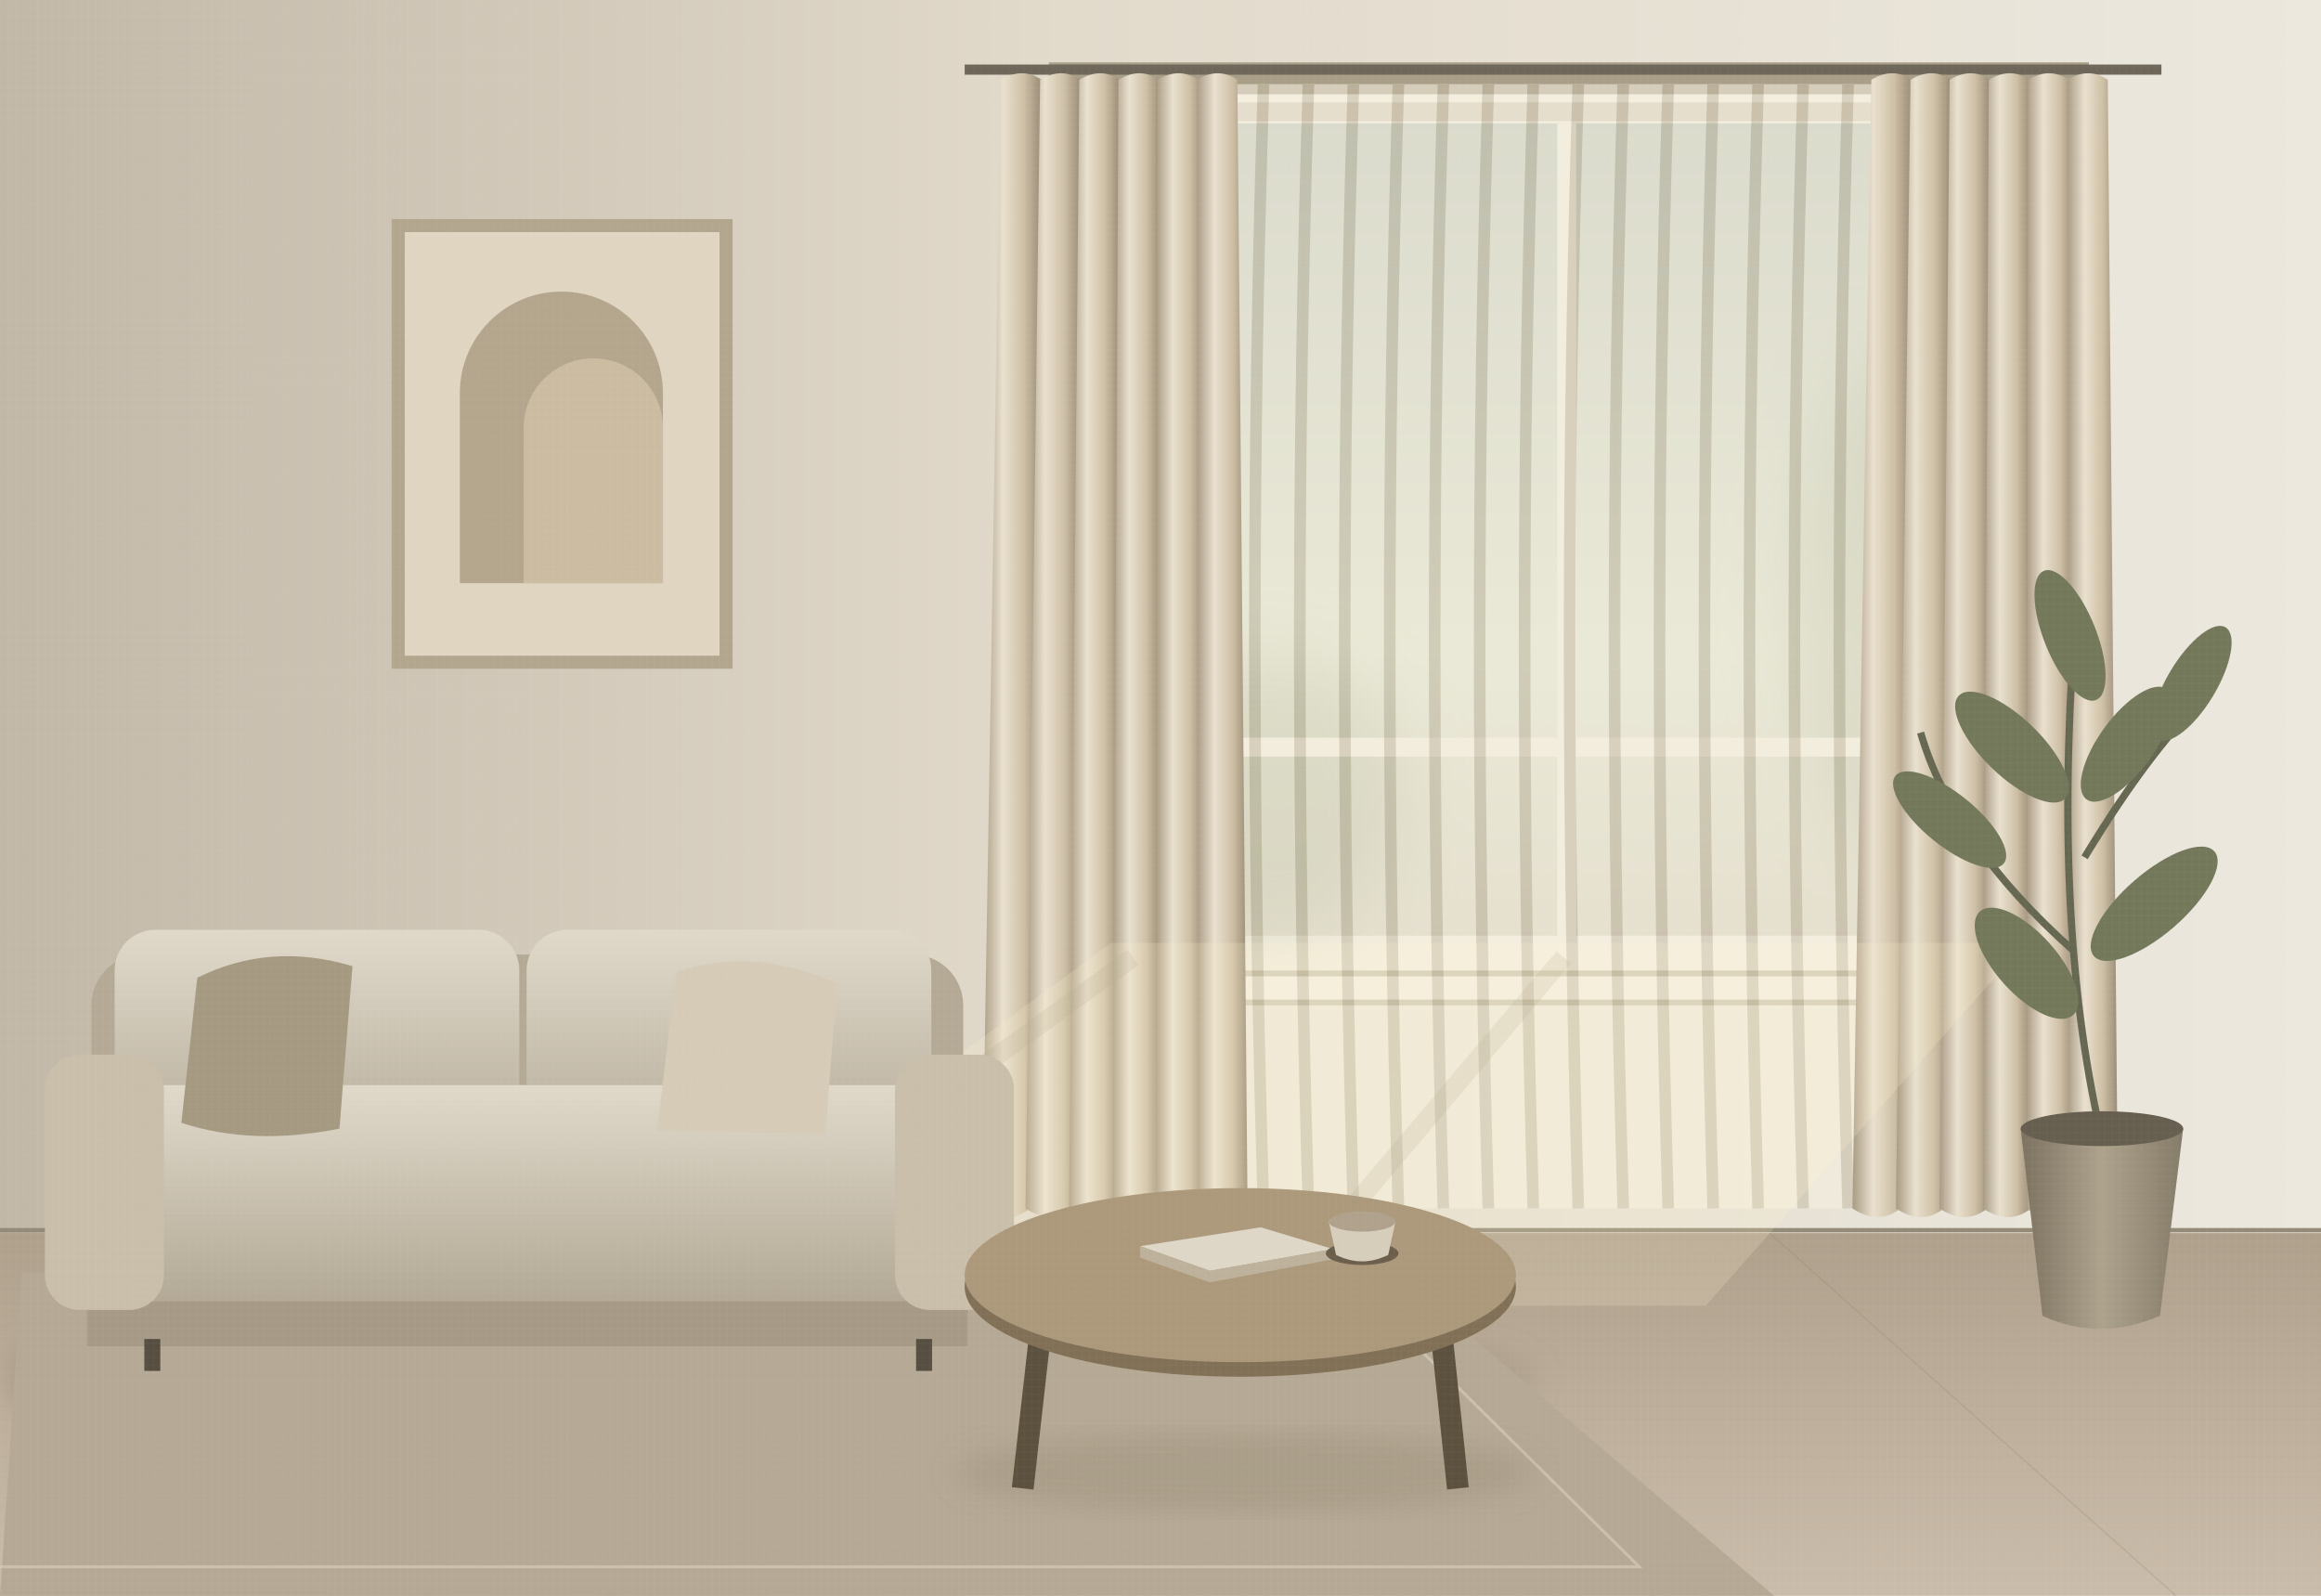
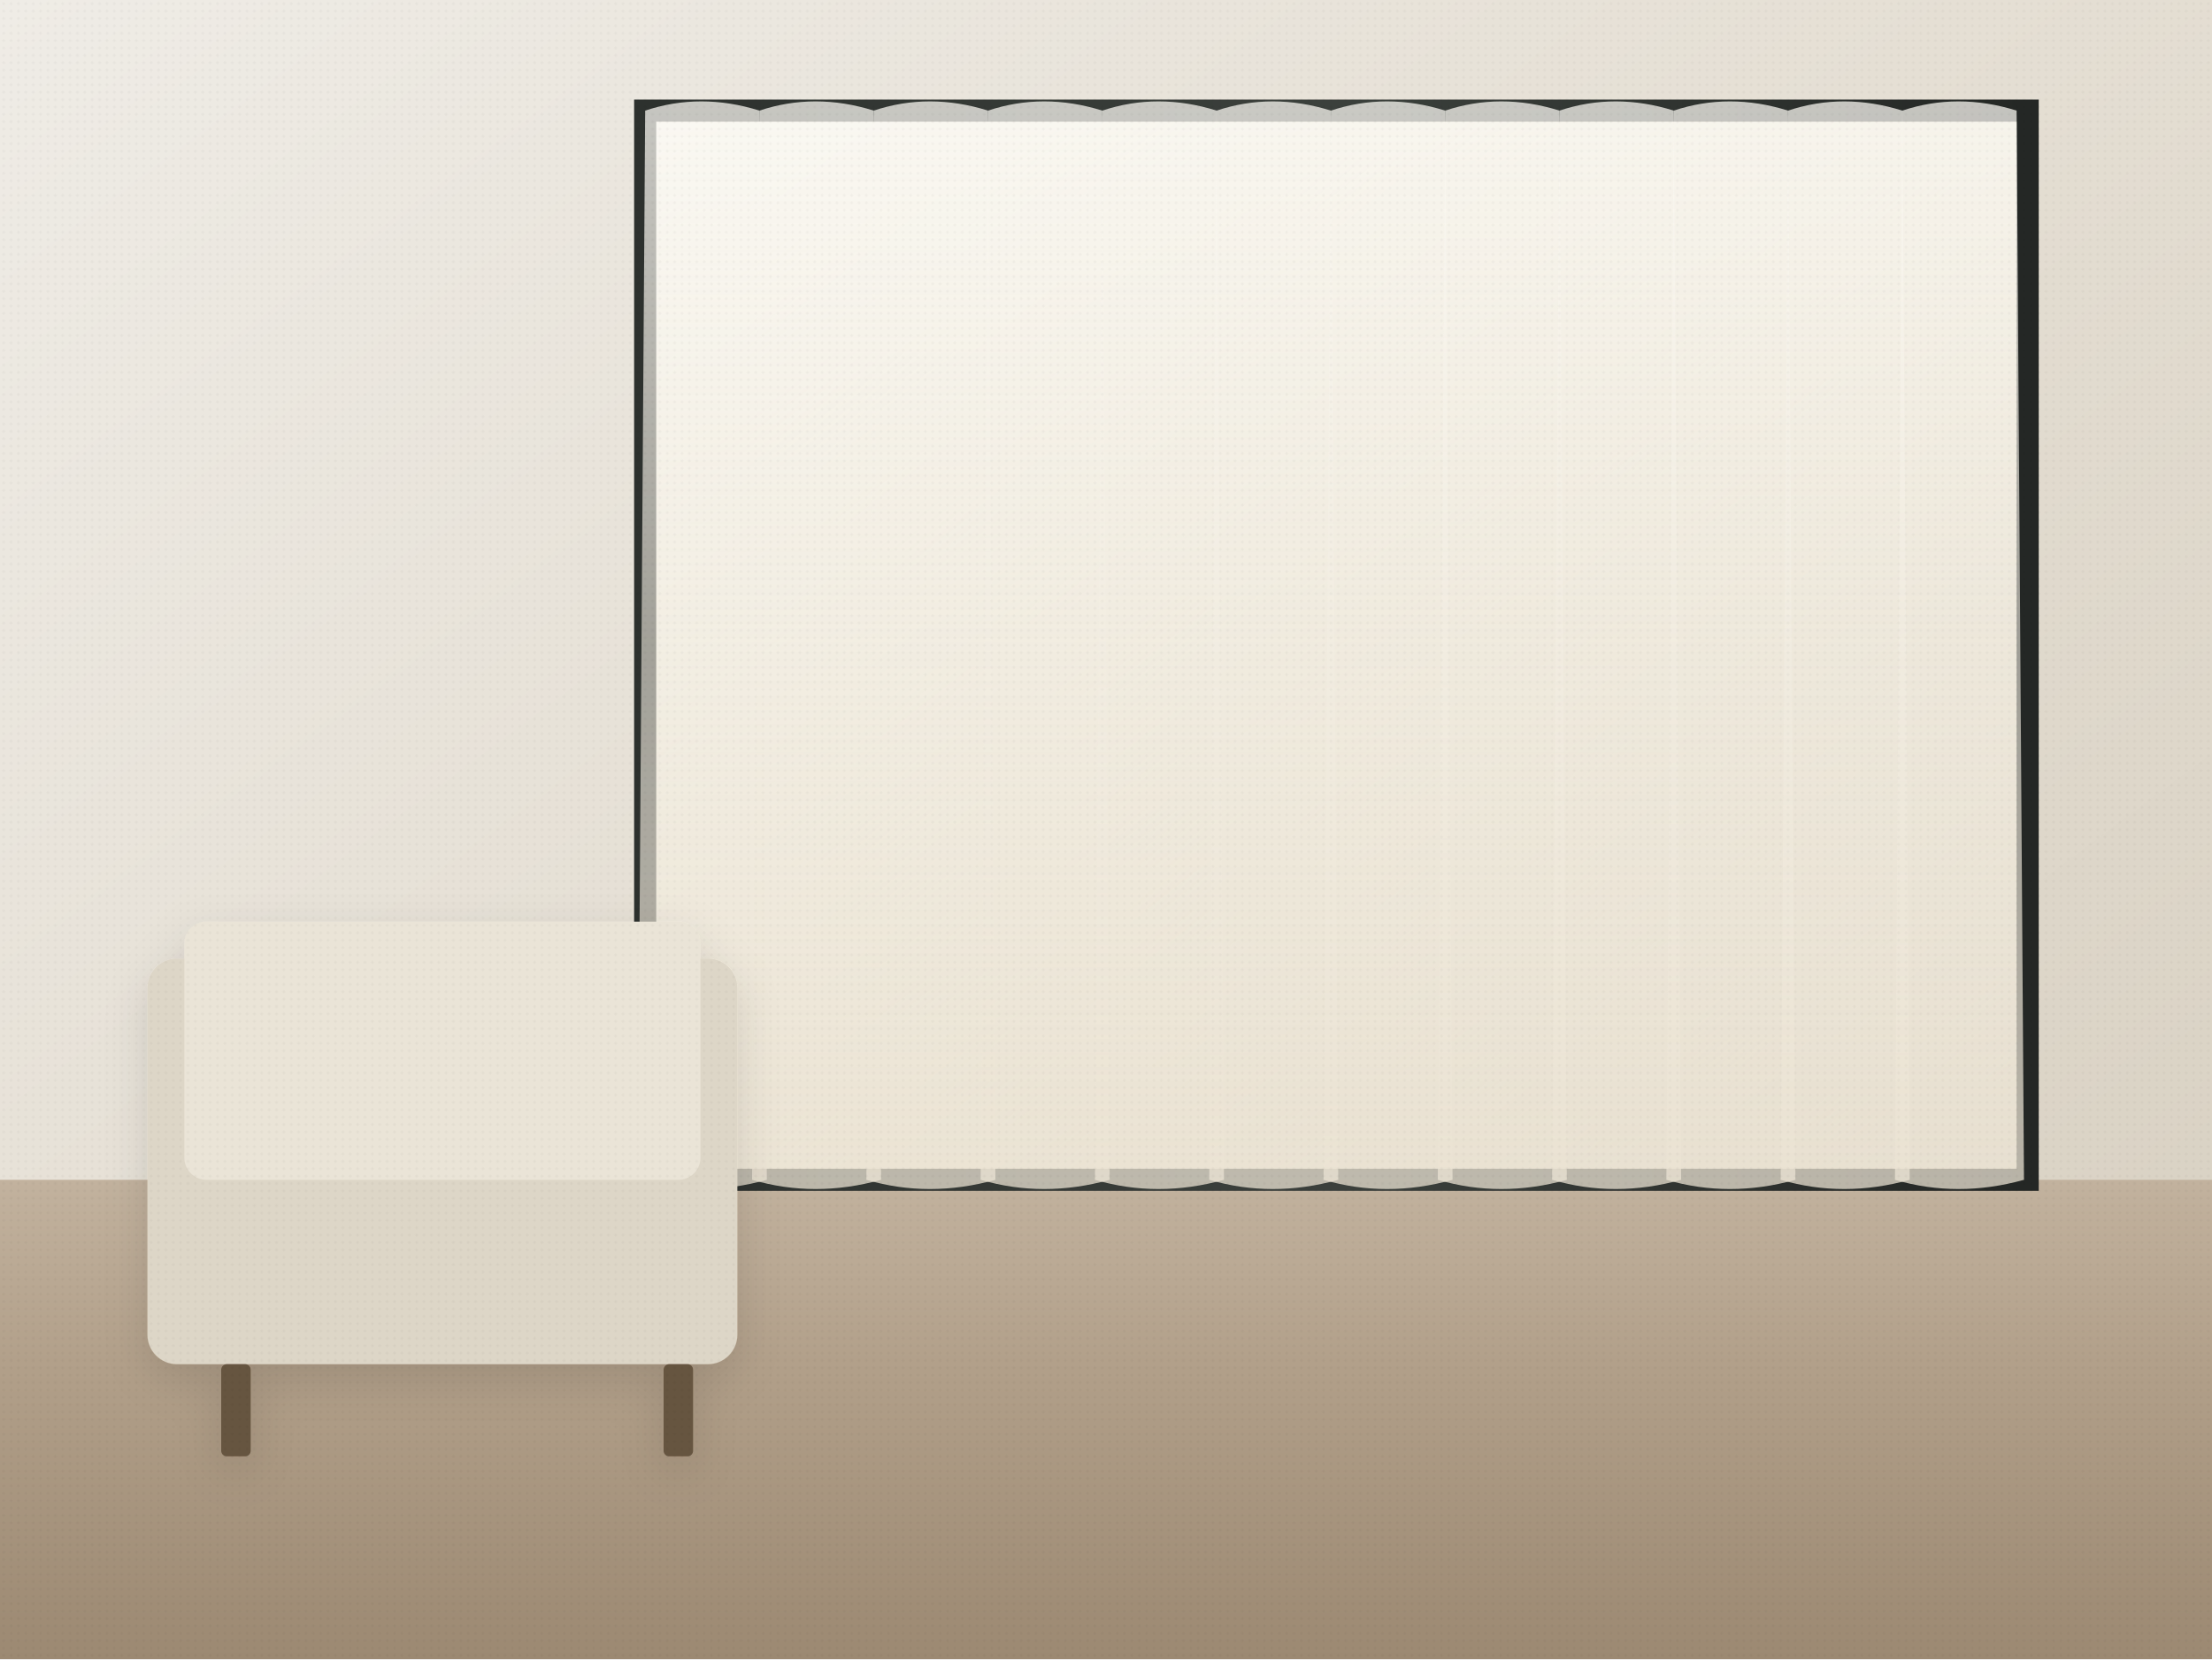
- <svg xmlns="http://www.w3.org/2000/svg" width="1600" height="1100" viewBox="0 0 1600 1100">
+ <svg xmlns="http://www.w3.org/2000/svg" width="1200" height="900" viewBox="0 0 1200 900">
  <defs>
-     <linearGradient id="wall">
-       <stop stop-color="#c1b7a7" />
-       <stop offset=".46" stop-color="#e2dacb" />
-       <stop offset="1" stop-color="#ece8de" />
+     <linearGradient id="warmWall" x1="0%" y1="0%" x2="100%" y2="100%">
+       <stop offset="0%" stop-color="#EFECE6" />
+       <stop offset="45%" stop-color="#E5DFD4" />
+       <stop offset="100%" stop-color="#D6CEBF" />
    </linearGradient>
-     <linearGradient id="floor" x2="0" y2="1">
-       <stop stop-color="#afa08c" />
-       <stop offset="1" stop-color="#cabcaa" />
+     <linearGradient id="woodFloor" x1="0%" y1="0%" x2="0%" y2="100%">
+       <stop offset="0%" stop-color="#C2B29E" />
+       <stop offset="40%" stop-color="#B19F89" />
+       <stop offset="100%" stop-color="#9C8972" />
    </linearGradient>
-     <linearGradient id="glass" x2="0" y2="1">
-       <stop stop-color="#b8bfb5" />
-       <stop offset=".65" stop-color="#dce0cd" />
-       <stop offset="1" stop-color="#d1cbb9" />
+     <linearGradient id="windowLight" x1="0%" y1="0%" x2="100%" y2="100%">
+       <stop offset="0%" stop-color="#FDFCF7" stop-opacity="0.85" />
+       <stop offset="60%" stop-color="#F4EEDB" stop-opacity="0.45" />
+       <stop offset="100%" stop-color="#E8DEC8" stop-opacity="0.1" />
    </linearGradient>
-     <linearGradient id="linen">
-       <stop stop-color="#b8ac96" />
-       <stop offset=".55" stop-color="#d3c9b7" />
-       <stop offset="1" stop-color="#c6bba4" />
+     <linearGradient id="sunbeam" x1="0%" y1="0%" x2="80%" y2="100%">
+       <stop offset="0%" stop-color="#FFFDF5" stop-opacity="0.32" />
+       <stop offset="60%" stop-color="#FFF8E7" stop-opacity="0.12" />
+       <stop offset="100%" stop-color="#FFF5D6" stop-opacity="0" />
    </linearGradient>
-     <linearGradient id="fold" x2="0" y2="1">
-       <stop stop-color="#c1b39b" />
-       <stop offset=".6" stop-color="#dfd4c0" />
-       <stop offset=".95" stop-color="#aa9b83" />
-       <stop offset="1" stop-color="#887c69" />
+     <linearGradient id="steelMullion" x1="0%" y1="0%" x2="100%" y2="0%">
+       <stop offset="0%" stop-color="#2D312E" />
+       <stop offset="50%" stop-color="#3B403C" />
+       <stop offset="100%" stop-color="#242725" />
    </linearGradient>
-     <linearGradient id="slat" x2="0" y2="1">
-       <stop stop-color="#d5c5aa" />
-       <stop offset=".65" stop-color="#bcaa8a" />
-       <stop offset="1" stop-color="#887757" />
+     <linearGradient id="softLinen" x1="0%" y1="0%" x2="100%" y2="0%">
+       <stop offset="0%" stop-color="#DFD8CB" />
+       <stop offset="50%" stop-color="#EDE7DC" />
+       <stop offset="100%" stop-color="#D8D0C1" />
    </linearGradient>
-     <linearGradient id="sofa" x2="0" y2="1">
-       <stop stop-color="#e0d9ca" />
-       <stop offset="1" stop-color="#b2a895" />
+     <linearGradient id="darkLinen" x1="0%" y1="0%" x2="100%" y2="0%">
+       <stop offset="0%" stop-color="#565B54" />
+       <stop offset="50%" stop-color="#676D65" />
+       <stop offset="100%" stop-color="#4C504A" />
    </linearGradient>
-     <linearGradient id="pot">
-       <stop stop-color="#7b715f" />
-       <stop offset=".5" stop-color="#ada28c" />
-       <stop offset="1" stop-color="#847b68" />
+     <linearGradient id="sheerFabric" x1="0%" y1="0%" x2="0%" y2="100%">
+       <stop offset="0%" stop-color="#FAF8F2" stop-opacity="0.75" />
+       <stop offset="50%" stop-color="#F2EDE2" stop-opacity="0.6" />
+       <stop offset="100%" stop-color="#EBE3D3" stop-opacity="0.75" />
    </linearGradient>
-     <filter id="blur">
-       <feGaussianBlur stdDeviation="24" />
+     <filter id="softBlur" x="-20%" y="-20%" width="140%" height="140%">
+       <feGaussianBlur stdDeviation="16" />
    </filter>
-     <filter id="shadow">
-       <feGaussianBlur stdDeviation="10" />
+     <filter id="deepBlur" x="-30%" y="-30%" width="160%" height="160%">
+       <feGaussianBlur stdDeviation="32" />
    </filter>
-     <pattern id="grain" width="5" height="5" patternUnits="userSpaceOnUse">
-       <path d="M0 1h5M1 0v5" stroke="#fff" stroke-opacity=".035" stroke-width=".7" />
+     <filter id="gentleShadow" x="-10%" y="-10%" width="120%" height="120%">
+       <feDropShadow dx="0" dy="8" stdDeviation="12" flood-color="#1D211F" flood-opacity="0.12" />
+     </filter>
+     <pattern id="weavePattern" width="6" height="6" patternUnits="userSpaceOnUse">
+       <path d="M0 3h6 M3 0v6" stroke="#9C9281" stroke-width="0.75" stroke-opacity="0.18" />
+     </pattern>
+     <pattern id="microGrain" width="4" height="4" patternUnits="userSpaceOnUse">
+       <circle cx="2" cy="2" r="0.8" fill="#1D211F" fill-opacity="0.03" />
    </pattern>
  </defs>
-   <path fill="url(#wall)" d="M0 0h1600v1100H0z" />
-   <path d="M0 850h1600v250H0z" fill="url(#floor)" />
-   <path d="M0 848h1600" stroke="#948a78" stroke-width="3" />
-   <path d="M180 850L40 1100m400-250-20 250m280-250 80 250m180-250 180 250m80-250 280 250" stroke="#93806b" stroke-opacity=".25" />
-   <path d="M723 43h717v650H723z" fill="#a99e88" />
-   <path d="M744 65h674v604H744z" fill="#f2ecdf" />
-   <path d="M765 85h630v560H765z" fill="url(#glass)" />
-   <g opacity=".3" filter="url(#blur)" fill="#6e7e58">
-     <ellipse cx="1320" cy="420" rx="85" ry="180" />
-     <ellipse cx="870" cy="550" rx="100" ry="100" />
+   <rect width="1200" height="900" fill="url(#warmWall)" />
+   <path d="M0 640 L1200 640 L1200 900 L0 900 Z" fill="url(#woodFloor)" />
+   <rect x="350" y="60" width="750" height="580" fill="url(#windowLight)" />
+   <rect x="350" y="60" width="750" height="580" fill="none" stroke="url(#steelMullion)" stroke-width="12" />
+   <line x1="725" y1="60" x2="725" y2="640" stroke="url(#steelMullion)" stroke-width="8" />
+   <path d="M350 60 Q380 50 412 60 L416 640 Q380 650 346 640 Z" fill="url(#sheerFabric)" />
+   <path d="M412 60 Q442 50 474 60 L478 640 Q442 650 408 640 Z" fill="url(#sheerFabric)" />
+   <path d="M474 60 Q504 50 536 60 L540 640 Q504 650 470 640 Z" fill="url(#sheerFabric)" />
+   <path d="M536 60 Q566 50 598 60 L602 640 Q566 650 532 640 Z" fill="url(#sheerFabric)" />
+   <path d="M598 60 Q628 50 660 60 L664 640 Q628 650 594 640 Z" fill="url(#sheerFabric)" />
+   <path d="M660 60 Q690 50 722 60 L726 640 Q690 650 656 640 Z" fill="url(#sheerFabric)" />
+   <path d="M722 60 Q752 50 784 60 L788 640 Q752 650 718 640 Z" fill="url(#sheerFabric)" />
+   <path d="M784 60 Q814 50 846 60 L850 640 Q814 650 780 640 Z" fill="url(#sheerFabric)" />
+   <path d="M846 60 Q876 50 908 60 L912 640 Q876 650 842 640 Z" fill="url(#sheerFabric)" />
+   <path d="M908 60 Q938 50 970 60 L974 640 Q938 650 904 640 Z" fill="url(#sheerFabric)" />
+   <path d="M970 60 Q1000 50 1032 60 L1036 640 Q1000 650 966 640 Z" fill="url(#sheerFabric)" />
+   <path d="M1032 60 Q1062 50 1094 60 L1098 640 Q1062 650 1028 640 Z" fill="url(#sheerFabric)" />
+   <g filter="url(#gentleShadow)">
+     <rect x="80" y="520" width="320" height="220" rx="16" fill="#DDD6C7" />
+     <rect x="100" y="500" width="280" height="140" rx="12" fill="#EAE4D7" />
+     <rect x="120" y="740" width="16" height="50" rx="3" fill="#665440" />
+     <rect x="360" y="740" width="16" height="50" rx="3" fill="#665440" />
  </g>
-   <path d="M1080 85v560M765 515h630" stroke="#f0eadb" stroke-width="13" />
-   <path d="M750 77h658" stroke="#d2c6b2" stroke-width="13" />
-   <path d="M720 681h727" stroke="#f4eddf" stroke-width="16" />
-   <g opacity=".58">
-     <rect x="770" y="58" width="620" height="775" fill="#f5efdf" />
-     <path d="M778 58q-12 380 0 775" fill="none" stroke="#c6bda7" stroke-width="8" />
-     <path d="M809 58q-12 380 0 775" fill="none" stroke="#c6bda7" stroke-width="8" />
-     <path d="M840 58q-12 380 0 775" fill="none" stroke="#c6bda7" stroke-width="8" />
-     <path d="M871 58q-12 380 0 775" fill="none" stroke="#c6bda7" stroke-width="8" />
-     <path d="M902 58q-12 380 0 775" fill="none" stroke="#c6bda7" stroke-width="8" />
-     <path d="M933 58q-12 380 0 775" fill="none" stroke="#c6bda7" stroke-width="8" />
-     <path d="M964 58q-12 380 0 775" fill="none" stroke="#c6bda7" stroke-width="8" />
-     <path d="M995 58q-12 380 0 775" fill="none" stroke="#c6bda7" stroke-width="8" />
-     <path d="M1026 58q-12 380 0 775" fill="none" stroke="#c6bda7" stroke-width="8" />
-     <path d="M1057 58q-12 380 0 775" fill="none" stroke="#c6bda7" stroke-width="8" />
-     <path d="M1088 58q-12 380 0 775" fill="none" stroke="#c6bda7" stroke-width="8" />
-     <path d="M1119 58q-12 380 0 775" fill="none" stroke="#c6bda7" stroke-width="8" />
-     <path d="M1150 58q-12 380 0 775" fill="none" stroke="#c6bda7" stroke-width="8" />
-     <path d="M1181 58q-12 380 0 775" fill="none" stroke="#c6bda7" stroke-width="8" />
-     <path d="M1212 58q-12 380 0 775" fill="none" stroke="#c6bda7" stroke-width="8" />
-     <path d="M1243 58q-12 380 0 775" fill="none" stroke="#c6bda7" stroke-width="8" />
-     <path d="M1274 58q-12 380 0 775" fill="none" stroke="#c6bda7" stroke-width="8" />
-     <path d="M1305 58q-12 380 0 775" fill="none" stroke="#c6bda7" stroke-width="8" />
-     <path d="M1336 58q-12 380 0 775" fill="none" stroke="#c6bda7" stroke-width="8" />
-     <path d="M1367 58q-12 380 0 775" fill="none" stroke="#c6bda7" stroke-width="8" />
-   </g>
-   <defs>
-     <linearGradient id="curtainFold">
-       <stop stop-color="#a99b84" />
-       <stop offset=".35" stop-color="#e9e0ce" />
-       <stop offset=".7" stop-color="#cec0a6" />
-       <stop offset="1" stop-color="#998a74" />
-     </linearGradient>
-   </defs>
-   <path d="M665 48h825" stroke="#6d6659" stroke-width="7" />
-   <path d="M690 55q15-9 28 0l-8 778q-15 12-33 0z" fill="url(#curtainFold)" />
-   <path d="M717 55q15-9 28 0l-5 778q-15 12-33 0z" fill="url(#curtainFold)" />
-   <path d="M744 55q15-9 28 0l-2 778q-15 12-33 0z" fill="url(#curtainFold)" />
-   <path d="M771 55q15-9 28 0l1 778q-15 12-33 0z" fill="url(#curtainFold)" />
-   <path d="M798 55q15-9 28 0l4 778q-15 12-33 0z" fill="url(#curtainFold)" />
-   <path d="M825 55q15-9 28 0l7 778q-15 12-33 0z" fill="url(#curtainFold)" />
-   <path d="M1290 55q15-9 28 0l-8 778q-15 12-33 0z" fill="url(#curtainFold)" />
-   <path d="M1317 55q15-9 28 0l-5 778q-15 12-33 0z" fill="url(#curtainFold)" />
-   <path d="M1344 55q15-9 28 0l-2 778q-15 12-33 0z" fill="url(#curtainFold)" />
-   <path d="M1371 55q15-9 28 0l1 778q-15 12-33 0z" fill="url(#curtainFold)" />
-   <path d="M1398 55q15-9 28 0l4 778q-15 12-33 0z" fill="url(#curtainFold)" />
-   <path d="M1425 55q15-9 28 0l7 778q-15 12-33 0z" fill="url(#curtainFold)" />
-   <path d="M766 650l-340 250h750l220-250" fill="#fff5ce" opacity=".18" />
-   <path d="M1078 660L875 900m-94-240L449 900" stroke="#b0a48b" stroke-width="13" opacity=".18" />
-   <ellipse cx="520" cy="950" rx="540" ry="55" fill="#746956" opacity=".18" filter="url(#shadow)" />
-   <path d="M15 877l930-15 278 238H0z" fill="#b5a995" />
-   <path d="M40 897l890-15 200 198H0" fill="none" stroke="#dbcfbc" stroke-width="2" opacity=".6" />
-   <rect x="63" y="658" width="601" height="214" rx="35" fill="#b4a995" />
-   <rect x="79" y="641" width="279" height="165" rx="28" fill="url(#sofa)" />
-   <rect x="363" y="641" width="279" height="165" rx="28" fill="url(#sofa)" />
-   <path d="M45 778q0-30 35-30h565q37 0 37 30v119H45z" fill="url(#sofa)" />
-   <path d="M60 897h607v31H60z" fill="#a69a86" />
-   <rect x="31" y="727" width="82" height="176" rx="24" fill="#c9beaa" />
-   <rect x="617" y="727" width="82" height="176" rx="24" fill="#c9beaa" />
-   <path d="M105 923v22m532-22v22" stroke="#554e41" stroke-width="11" />
-   <path d="M136 674q50-25 107-8l-9 112q-60 12-109-4z" fill="#a59981" />
-   <path d="M466 670q54-18 111 8l-8 104-116-3z" fill="#d6cbb7" />
-   <ellipse cx="858" cy="1015" rx="200" ry="27" fill="#756750" opacity=".18" filter="url(#shadow)" />
-   <path d="M721 884l-16 142m285-142 15 142" stroke="#5c513e" stroke-width="15" />
-   <ellipse cx="855" cy="887" rx="190" ry="62" fill="#817056" />
-   <ellipse cx="855" cy="879" rx="190" ry="60" fill="#ac987a" />
-   <path d="M786 859l83-13 50 15-85 15z" fill="#ded6c6" />
-   <path d="M786 859v8l48 17 85-16v-7l-85 15z" fill="#bdb19b" />
-   <ellipse cx="939" cy="864" rx="25" ry="8" fill="#6b5e4b" />
-   <path d="M916 842l5 23q18 9 36 0l5-23z" fill="#d7cdbb" />
-   <ellipse cx="939" cy="842" rx="23" ry="7" fill="#afa18b" />
-   <path d="M1450 789q-35-145-20-352m-1 218q-83-74-105-150m113 86q48-79 87-114" stroke="#666751" stroke-width="5" fill="none" />
-   <g fill="#73785a">
-     <ellipse cx="1427" cy="438" rx="18" ry="48" transform="rotate(-22 1427 438)" />
-     <ellipse cx="1387" cy="515" rx="20" ry="51" transform="rotate(-46 1387 515)" />
-     <ellipse cx="1466" cy="513" rx="19" ry="47" transform="rotate(36 1466 513)" />
-     <ellipse cx="1344" cy="565" rx="18" ry="48" transform="rotate(-51 1344 565)" />
-     <ellipse cx="1485" cy="623" rx="21" ry="55" transform="rotate(49 1485 623)" />
-     <ellipse cx="1397" cy="664" rx="21" ry="48" transform="rotate(-42 1397 664)" />
-     <ellipse cx="1511" cy="471" rx="17" ry="45" transform="rotate(31 1511 471)" />
-   </g>
-   <path d="M1393 778h112l-16 129q-42 18-81 0z" fill="url(#pot)" />
-   <ellipse cx="1449" cy="778" rx="56" ry="12" fill="#665e4f" />
-   <path d="M270 151h235v310H270z" fill="#b3a68e" />
-   <path d="M279 160h217v292H279z" fill="#dfd5c1" />
-   <path d="M317 402V271a70 70 0 01140 0v131z" fill="#b4a58d" />
-   <path d="M361 402V295a48 48 0 0196 0v107z" fill="#cbbca1" />
-   <path d="M0 0h1600v1100H0z" fill="url(#grain)" />
+   <rect width="1200" height="900" fill="url(#microGrain)" />
</svg>
